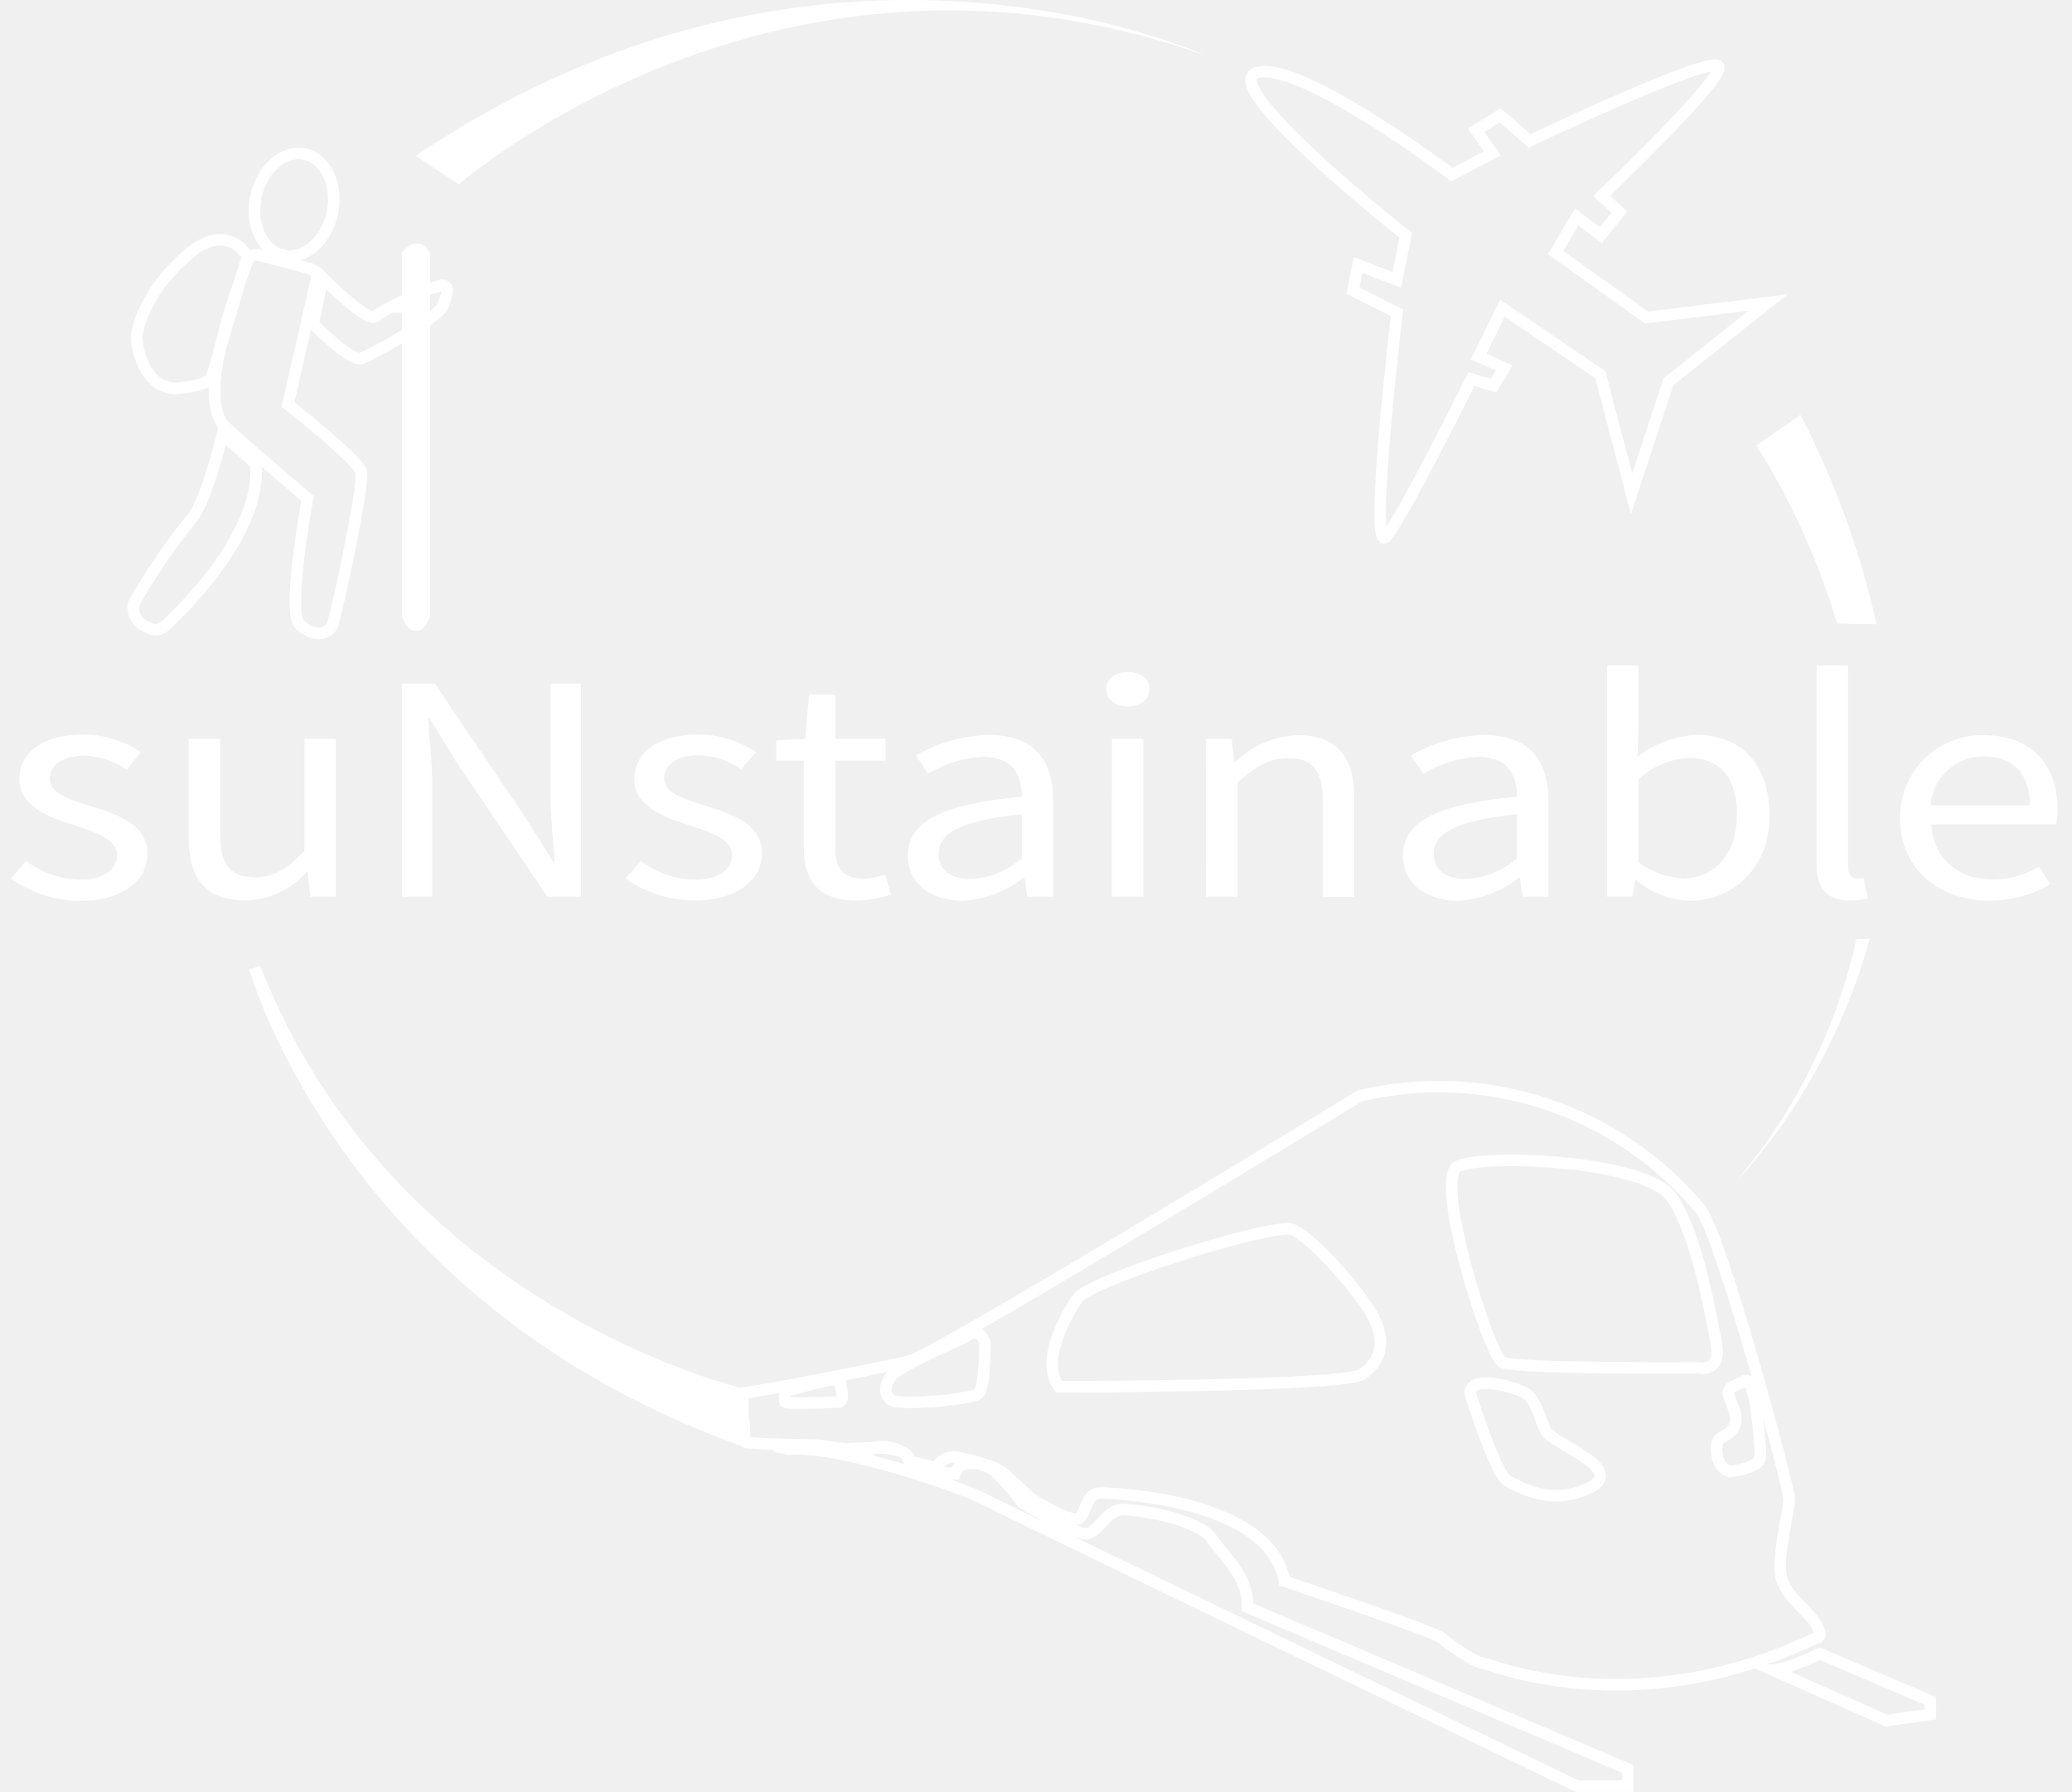
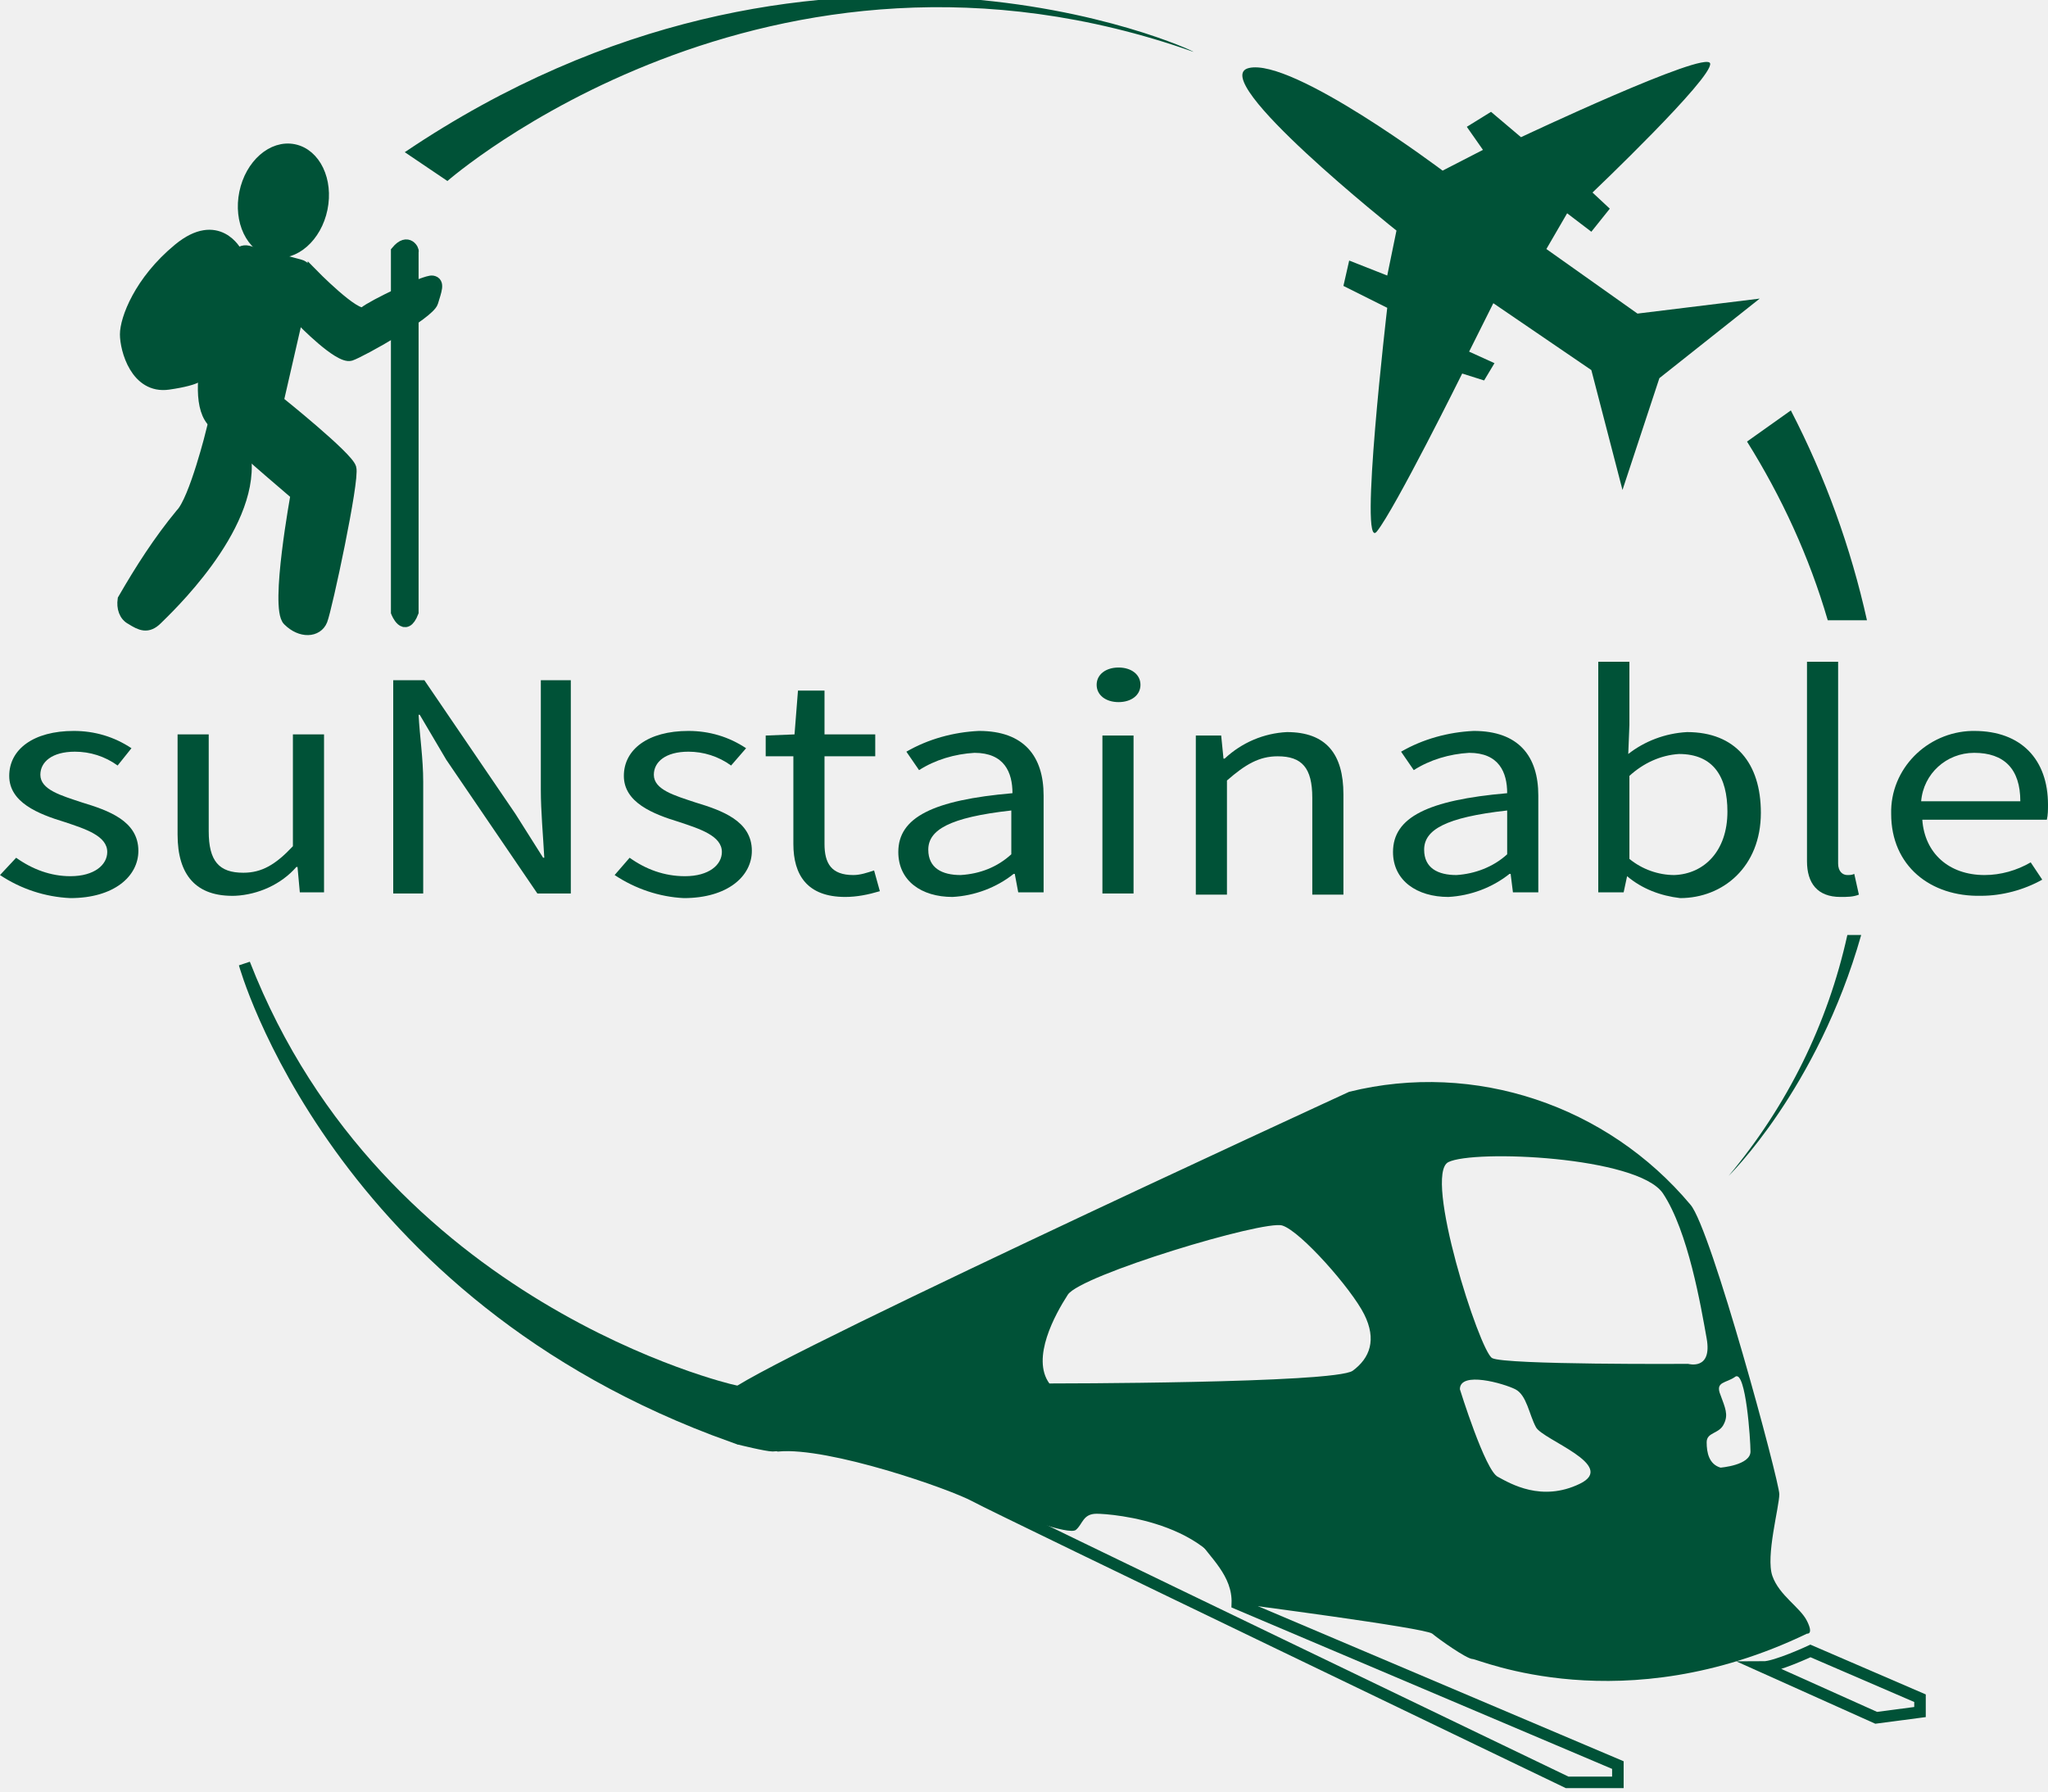
- <svg xmlns="http://www.w3.org/2000/svg" width="179.82" height="155.45" viewBox="0 0 179.82 155.45">
-   <defs>
-     <style>.cls-1,.cls-2,.cls-4{fill:#fff;}.cls-2,.cls-3,.cls-4,.cls-5,.cls-6{stroke:#fff;}.cls-2{stroke-miterlimit:10;}.cls-3,.cls-5,.cls-6{fill:none;}.cls-3,.cls-4{stroke-miterlimit:10;}.cls-5{stroke-miterlimit:10;}.cls-6{stroke-miterlimit:10;}</style>
-   </defs>
-   <g id="Layer_3" data-name="Layer 3">
-     <path class="cls-1" d="M.93,76.24l1.35-1.52A8,8,0,0,0,7,76.34c2.11,0,3.16-1,3.16-2.13,0-1.41-1.9-2-3.68-2.59-2.26-.7-4.8-1.65-4.8-4s2.06-3.88,5.55-3.88a9.07,9.07,0,0,1,5,1.53L11,66.8a6.69,6.69,0,0,0-3.68-1.22c-2,0-3,.92-3,2,0,1.31,1.75,1.8,3.57,2.38,2.33.74,4.91,1.55,4.91,4.15,0,2.22-2.07,4.07-5.87,4.07A10.68,10.68,0,0,1,.93,76.24Z" />
-     <path class="cls-1" d="M16.38,72.79V64.11h2.73v8.38c0,2.55.91,3.64,3,3.64,1.64,0,2.78-.69,4.31-2.3V64.11h2.72v13.7H26.93l-.23-2.15h-.09a7.19,7.19,0,0,1-5.31,2.48C17.91,78.14,16.38,76.28,16.38,72.79Z" />
-     <path class="cls-1" d="M34.88,59.32h2.86L45.6,70.94,48,74.77h.13c-.13-1.87-.35-4-.35-5.88V59.32h2.63V77.81H47.5L39.63,66.17l-2.34-3.81h-.14c.14,1.87.36,3.84.36,5.77v9.68H34.88Z" />
-     <path class="cls-1" d="M54.28,76.24l1.34-1.52a8,8,0,0,0,4.75,1.62c2.12,0,3.17-1,3.17-2.13,0-1.41-1.9-2-3.68-2.59-2.26-.7-4.81-1.65-4.81-4s2.07-3.88,5.56-3.88a9,9,0,0,1,5,1.53l-1.3,1.49a6.68,6.68,0,0,0-3.67-1.22c-2,0-3,.92-3,2,0,1.31,1.75,1.8,3.58,2.38,2.32.74,4.91,1.55,4.91,4.15,0,2.22-2.08,4.07-5.88,4.07A10.67,10.67,0,0,1,54.28,76.24Z" />
-     <path class="cls-1" d="M69.76,73.57V66h-2.4V64.25l2.52-.14.33-3.84h2.27v3.84h4.37V66H72.48v7.61c0,1.68.64,2.65,2.49,2.65a6.27,6.27,0,0,0,1.84-.37l.53,1.75a11.34,11.34,0,0,1-3,.5C70.92,78.14,69.76,76.3,69.76,73.57Z" />
-     <path class="cls-1" d="M78.79,74.25c0-3,3-4.47,9.89-5.11,0-1.76-.7-3.46-3.33-3.46a9.86,9.86,0,0,0-4.8,1.47l-1.06-1.59a13.3,13.3,0,0,1,6.32-1.78c3.93,0,5.59,2.22,5.59,5.63v8.4H89.15l-.23-1.64h-.09a9.37,9.37,0,0,1-5.32,2C80.81,78.14,78.79,76.72,78.79,74.25Zm9.89.22V70.66c-5.4.55-7.22,1.68-7.22,3.43,0,1.55,1.24,2.19,2.82,2.19A7.2,7.2,0,0,0,88.68,74.47Z" />
-     <path class="cls-1" d="M96,59.8c0-.91.82-1.49,1.88-1.49s1.88.58,1.88,1.49-.82,1.5-1.88,1.5S96,60.68,96,59.8Zm.5,4.31h2.72v13.7H96.49Z" />
-     <path class="cls-1" d="M104.64,64.11h2.25l.23,2h.09a8.23,8.23,0,0,1,5.4-2.31c3.39,0,4.92,1.86,4.92,5.35v8.68H114.8V69.43c0-2.55-.91-3.64-3-3.64-1.64,0-2.78.71-4.4,2.1v9.92h-2.72Z" />
-     <path class="cls-1" d="M121.76,74.25c0-3,3-4.47,9.89-5.11,0-1.76-.69-3.46-3.32-3.46a9.86,9.86,0,0,0-4.8,1.47l-1.07-1.59a13.31,13.31,0,0,1,6.33-1.78c3.93,0,5.59,2.22,5.59,5.63v8.4h-2.25l-.23-1.64h-.09a9.4,9.4,0,0,1-5.33,2C123.79,78.14,121.76,76.72,121.76,74.25Zm9.89.22V70.66c-5.39.55-7.22,1.68-7.22,3.43,0,1.55,1.24,2.19,2.82,2.19A7.2,7.2,0,0,0,131.65,74.47Z" />
-     <path class="cls-1" d="M142,76.39h-.09l-.25,1.42h-2.18V57.74h2.72v5.49l-.09,2.45a8.9,8.9,0,0,1,5.06-1.9c4.16,0,6.4,2.74,6.4,7,0,4.68-3.3,7.4-7,7.4A7.85,7.85,0,0,1,142,76.39Zm8.75-5.62c0-3-1.21-5-4.24-5a7,7,0,0,0-4.31,1.86v7.18a6.84,6.84,0,0,0,3.93,1.42C148.77,76.19,150.73,74.15,150.73,70.77Z" />
-     <path class="cls-1" d="M157.65,75.06V57.74h2.73V75.23c0,.7.36,1,.76,1a2.59,2.59,0,0,0,.59-.06l.37,1.77a5.06,5.06,0,0,1-1.57.21C158.49,78.14,157.65,77,157.65,75.06Z" />
-     <path class="cls-1" d="M164.9,71a7.1,7.1,0,0,1,7.24-7.2c4.11,0,6.43,2.5,6.43,6.42a6.2,6.2,0,0,1-.13,1.32H167.6c.19,2.9,2.28,4.78,5.35,4.78a7.9,7.9,0,0,0,4-1.1l1,1.52a10.6,10.6,0,0,1-5.32,1.42C168.32,78.14,164.9,75.48,164.9,71Zm11.26-1.12c0-2.75-1.45-4.24-4-4.24a4.6,4.6,0,0,0-4.62,4.24Z" />
-     <path id="Path_2" data-name="Path 2" class="cls-2" d="M64.47,125v-4S33.87,114,22.12,84C22.12,84,30.07,112.64,64.47,125Z" />
-     <path class="cls-3" d="M157.68,141.06c-.59-1.13-2.37-2.22-3-3.86s.59-6,.59-7.11-5.92-23-7.69-25.14A29.51,29.51,0,0,0,118,95.11s-36.69,22.41-39.06,23-13.61,2.74-14.2,2.74a.55.55,0,0,0-.59.5v0l.3,1.63c.19,0,.09,2.21.29,2.2,0,0,8.29.55,8.88.55s5.33-.55,5.33,1.09l2.36.55,0-.09a1.67,1.67,0,0,1,1.8-.8c1.32.25,3.31.73,4.07,1.44l2.37,2.18s3.55,2.19,4.14,1.64.6-2.18,1.78-2.18,14.79.54,16,7.65c0,0,13,4.37,13.61,4.92s3,2.18,3.55,2.18,13,5.47,29-2.18C157.68,142.12,158.27,142.19,157.68,141.06Z" />
-     <path id="Path_4" data-name="Path 4" class="cls-3" d="M147.3,118.7s2.18.55,1.64-2.18-1.64-9.3-3.83-12.58-16.4-3.82-18.58-2.73,2.73,16.4,3.82,17S147.3,118.7,147.3,118.7Z" />
-     <path id="Path_5" data-name="Path 5" class="cls-3" d="M91.91,120.34s24.73,0,26.3-1.08,2.12-2.74,1-4.93-5.47-7.11-7.11-7.65-17.49,4.37-18.59,6S90.27,118.16,91.91,120.34Z" />
-     <path id="Path_6" data-name="Path 6" class="cls-3" d="M83.84,116s1.1-1.09,1.64.55c0,0,0,3.82-.54,4.37s-7.11,1.09-7.65.55-.55-1.16,0-2S83.84,116,83.84,116Z" />
-     <path id="Path_7" data-name="Path 7" class="cls-3" d="M72.86,121.66s-4.59.23-4.73,0,.14-1.25,0-1,4.78-1.4,4.78-.85S73.36,121.34,72.86,121.66Z" />
-     <path id="Path_8" data-name="Path 8" class="cls-3" d="M127.59,120.89s2.18,7.1,3.28,7.65,3.82,2.18,7.1.55-3.28-3.83-3.82-4.92-.84-2.74-1.78-3.28S127.59,119.25,127.59,120.89Z" />
-     <path id="Path_9" data-name="Path 9" class="cls-3" d="M150.13,127.7s2.65-.25,2.65-1.34-.47-7.09-1.33-6.55-1.78.43-1.32,1.58.72,1.69.32,2.51-1.44.66-1.47,1.56S149.12,127.39,150.13,127.7Z" />
-     <path id="Path_10" data-name="Path 10" class="cls-3" d="M157.94,143.51s-3,1.43-4.07,1.43l9.84,4.37,3.82-.54V147.6Z" />
-     <path class="cls-3" d="M108.27,139.48c.07-2.74-2.08-4.43-3.14-6s-5.94-2.44-7.58-2.48-2.24,2.13-3.33,2.1-5.4-2.62-5.4-2.62-1.07-1.36-2.13-2.48a3.25,3.25,0,0,0-3.19-.91,1.47,1.47,0,0,0-.64.81,9.49,9.49,0,0,1-2.72-.61c-1.62-.59-1.08-.57-1.61-1.13a3.38,3.38,0,0,0-2.26-.61.87.87,0,0,0-.83.5l-4.36-.63-3.46-.08v.23a4.14,4.14,0,0,1,.79.19c4.49-.38,15.11,3.32,17.14,4.4S136.87,155,136.87,155l4.38,0,0-1.5Z" />
-     <path id="Path_16" data-name="Path 16" class="cls-4" d="M35.38,22.11l0,31.32s.7,1.85,1.43,0V22.11S36.34,21,35.38,22.11Z" />
-     <ellipse id="Ellipse_1" data-name="Ellipse 1" class="cls-5" cx="25.52" cy="17.78" rx="4.49" ry="3.39" transform="translate(2.97 39.19) rotate(-78.38)" />
-     <path id="Path_13" data-name="Path 13" class="cls-3" d="M22.48,22.14a.83.83,0,0,0-1,.49c-1,2.61-4.54,12.06-1.89,14.45,3.08,2.78,7.1,6.17,7.1,6.17S24.89,53.08,26,54.18s2.51,1,2.87,0S31.65,42,31.34,40.93,25,35.1,25,35.1l2.46-10.85a.78.78,0,0,0-.57-.94Z" />
-     <path id="Path_14" data-name="Path 14" class="cls-3" d="M19.31,37.7s-1.47,6.07-2.72,7.35a52.41,52.41,0,0,0-5,7.37,1.72,1.72,0,0,0,.71,1.74c.84.51,1.37.78,2.2,0s8.32-7.83,7.69-13.92Z" />
-     <path id="Path_15" data-name="Path 15" class="cls-3" d="M21.47,22.27s-1.62-3.09-5-.31-4.61,6.11-4.6,7.37.93,4.66,3.71,4.35,2.78-.92,2.78-.92Z" />
-     <path id="Path_17" data-name="Path 17" class="cls-3" d="M27.18,28.11s3.24,3.28,4.16,3,6.79-3.64,7.1-4.56.62-1.71,0-1.79-5.25,2.1-5.86,2.71S28,24.12,28,24.12Z" />
-     <path id="Path_20" data-name="Path 20" class="cls-3" d="M35.45,26.62l0,0-.06,0,.28-.11.08-.05s0,0,0,0l-.32.17" />
-     <path id="Path_30" data-name="Path 30" class="cls-1" d="M36.08,13.53,39.82,16S67.48-8.34,104.54,4.79C104.54,4.79,71.6-10.49,36.08,13.53Z" />
-     <path id="Path_1" data-name="Path 1" class="cls-6" d="M144.79,33.13l8.66-6.88-10.54,1.31L135,21.91l1.84-3.08,2.09,1.58,1.61-2L139,17S149.51,7,149.16,5.79s-16.41,6.44-16.41,6.44L130.19,10l-2.08,1.31,1.4,2L126,15.15s-13-9.82-16.85-8.87S122,20.42,122,20.42l-.78,3.87L117.87,23l-.46,2.22,3.83,1.93s-2.54,21.37-.93,19.4,7.39-13.66,7.39-13.66l1.92.58.92-1.54-2.21-1,2.06-4.19,8.49,5.77,2.72,10.35Z" />
-     <path class="cls-1" d="M162.86,54.18A74.76,74.76,0,0,0,156.25,36l-3.81,2.66a63.48,63.48,0,0,1,7,15.45C160.6,54.14,161.73,54.17,162.86,54.18Z" />
-     <path class="cls-1" d="M161.11,81.49a48.74,48.74,0,0,1-10.32,20.87s7.72-7.49,11.48-20.87Z" />
+ <svg xmlns="http://www.w3.org/2000/svg" version="1.1" id="Layer_1" x="0px" y="0px" viewBox="0 0 177.6 155.4" style="enable-background:new 0 0 177.6 155.4;" xml:space="preserve">
+   <style type="text/css">
+ 	.st0{fill:#005237;}
+ 	.st1{fill:#005237;stroke:#005237;stroke-miterlimit:10;}
+ 	.st2{fill:none;stroke:#005237;stroke-miterlimit:10;}
+ </style>
+   <g id="Layer_2_00000097479160766722966960000004089678121155129990_">
+     <g id="Layer_3">
+       <path class="st0" d="M0,75.9l1.4-1.5c1.4,1,3,1.6,4.7,1.6c2.1,0,3.2-1,3.2-2.1c0-1.4-1.9-2-3.7-2.6c-2.3-0.7-4.8-1.7-4.8-4    s2.1-3.9,5.6-3.9c1.8,0,3.5,0.5,5,1.5l-1.2,1.5c-1.1-0.8-2.4-1.2-3.7-1.2c-2,0-3,0.9-3,2c0,1.3,1.8,1.8,3.6,2.4    c2.3,0.7,4.9,1.6,4.9,4.2c0,2.2-2.1,4.1-5.9,4.1C3.9,77.8,1.8,77.1,0,75.9z" />
+       <path class="st0" d="M15.4,72.4v-8.7h2.7v8.4c0,2.6,0.9,3.6,3,3.6c1.6,0,2.8-0.7,4.3-2.3v-9.7h2.7v13.7H26l-0.2-2.2h-0.1    c-1.3,1.5-3.3,2.4-5.3,2.5C17,77.8,15.4,75.9,15.4,72.4z" />
+       <path class="st0" d="M33.9,59h2.9l7.9,11.6l2.4,3.8h0.1c-0.1-1.9-0.3-4-0.3-5.9V59h2.6v18.5h-2.9l-7.9-11.6L36.4,62h-0.1    c0.1,1.9,0.4,3.8,0.4,5.8v9.7h-2.6V59z" />
+       <path class="st0" d="M53.3,75.9l1.3-1.5c1.4,1,3,1.6,4.8,1.6c2.1,0,3.2-1,3.2-2.1c0-1.4-1.9-2-3.7-2.6c-2.3-0.7-4.8-1.7-4.8-4    s2.1-3.9,5.6-3.9c1.8,0,3.5,0.5,5,1.5l-1.3,1.5c-1.1-0.8-2.4-1.2-3.7-1.2c-2,0-3,0.9-3,2c0,1.3,1.8,1.8,3.6,2.4    c2.3,0.7,4.9,1.6,4.9,4.2c0,2.2-2.1,4.1-5.9,4.1C57.2,77.8,55.1,77.1,53.3,75.9z" />
+       <path class="st0" d="M68.8,73.2v-7.6h-2.4v-1.8l2.5-0.1l0.3-3.8h2.3v3.8h4.4v1.9h-4.4v7.6c0,1.7,0.6,2.7,2.5,2.7    c0.6,0,1.2-0.2,1.8-0.4l0.5,1.8c-1,0.3-2,0.5-3,0.5C70,77.8,68.8,75.9,68.8,73.2z" />
+       <path class="st0" d="M77.9,73.9c0-3,3-4.5,9.9-5.1c0-1.8-0.7-3.5-3.3-3.5c-1.7,0.1-3.4,0.6-4.8,1.5l-1.1-1.6    c1.9-1.1,4.1-1.7,6.3-1.8c3.9,0,5.6,2.2,5.6,5.6v8.4h-2.2L88,75.8h-0.1c-1.5,1.2-3.4,1.9-5.3,2C79.9,77.8,77.9,76.4,77.9,73.9z     M87.7,74.1v-3.8c-5.4,0.6-7.2,1.7-7.2,3.4c0,1.6,1.2,2.2,2.8,2.2C85,75.8,86.5,75.2,87.7,74.1z" />
+       <path class="st0" d="M95.1,59.4c0-0.9,0.8-1.5,1.9-1.5s1.9,0.6,1.9,1.5s-0.8,1.5-1.9,1.5S95.1,60.3,95.1,59.4z M95.6,63.8h2.7    v13.7h-2.7L95.6,63.8z" />
+       <path class="st0" d="M103.7,63.8h2.2l0.2,2h0.1c1.5-1.4,3.4-2.2,5.4-2.3c3.4,0,4.9,1.9,4.9,5.4v8.7h-2.7v-8.4c0-2.6-0.9-3.6-3-3.6    c-1.6,0-2.8,0.7-4.4,2.1v9.9h-2.7L103.7,63.8z" />
+       <path class="st0" d="M120.8,73.9c0-3,3-4.5,9.9-5.1c0-1.8-0.7-3.5-3.3-3.5c-1.7,0.1-3.4,0.6-4.8,1.5l-1.1-1.6    c1.9-1.1,4.1-1.7,6.3-1.8c3.9,0,5.6,2.2,5.6,5.6v8.4h-2.2l-0.2-1.6h-0.1c-1.5,1.2-3.4,1.9-5.3,2C122.9,77.8,120.8,76.4,120.8,73.9    z M130.7,74.1v-3.8c-5.4,0.6-7.2,1.7-7.2,3.4c0,1.6,1.2,2.2,2.8,2.2C127.9,75.8,129.5,75.2,130.7,74.1L130.7,74.1z" />
+       <path class="st0" d="M141.1,76L141.1,76l-0.3,1.4h-2.2V57.4h2.7v5.5l-0.1,2.5c1.4-1.1,3.2-1.8,5.1-1.9c4.2,0,6.4,2.7,6.4,7    c0,4.7-3.3,7.4-7,7.4C144,77.7,142.4,77.1,141.1,76z M149.8,70.4c0-3-1.2-5-4.2-5c-1.6,0.1-3.1,0.8-4.3,1.9v7.2    c1.1,0.9,2.5,1.4,3.9,1.4C147.8,75.8,149.8,73.8,149.8,70.4L149.8,70.4z" />
+       <path class="st0" d="M156.7,74.7V57.4h2.7v17.5c0,0.7,0.4,1,0.8,1c0.2,0,0.4,0,0.6-0.1l0.4,1.8c-0.5,0.2-1,0.2-1.6,0.2    C157.6,77.8,156.7,76.6,156.7,74.7z" />
+       <path class="st0" d="M164,70.6c-0.1-3.9,3.1-7.1,7-7.2c0.1,0,0.2,0,0.2,0c4.1,0,6.4,2.5,6.4,6.4c0,0.4,0,0.9-0.1,1.3h-10.8    c0.2,2.9,2.3,4.8,5.4,4.8c1.4,0,2.8-0.4,4-1.1l1,1.5c-1.6,0.9-3.5,1.4-5.3,1.4C167.4,77.8,164,75.1,164,70.6z M175.2,69.5    c0-2.8-1.4-4.2-4-4.2c-2.4,0-4.4,1.8-4.6,4.2H175.2z" />
+       <path id="Path_2" class="st1" d="M63.5,124.6v-4c0,0-30.6-7-42.3-37C21.2,83.6,29.1,112.3,63.5,124.6z" />
+       <path id="Path_7_00000044872918499792102240000007440977657005544629_" class="st2" d="M67.2,121.3" />
+       <path class="st0" d="M82,128.7c1.3,0.2,2.2,0.9,3.2,1.1l2.6,1.5c0,0,4.9,1.9,5.5,1.4c0.6-0.5,0.6-1.4,1.8-1.4s11.1,0.7,12.3,7.8    c0,0,16.2,2.1,16.8,2.6s3,2.2,3.5,2.2s13,5.5,29-2.2c0,0,0.6,0.1,0-1.1s-2.4-2.2-3-3.9s0.6-6,0.6-7.1c0-1.1-5.9-23-7.7-25.1    c-7.2-8.6-18.7-12.5-29.6-9.8c0,0-56.3,25.9-53.8,26.2 M62.9,120.5c-0.3,0,0.4,0.2,0.4,0.5l0.3,1.6c0.2,0,0.2,2.7,0.4,2.7    c0,0,2.4,0.6,3,0.6c0.6,0,8.5-0.9,8.5,0.8l6.1,1.5 M117.3,118.9C115.7,120,91,120,91,120c-1.6-2.2,0.5-6,1.6-7.7s17-6.5,18.6-6    c1.6,0.5,6,5.5,7.1,7.7S118.8,117.8,117.3,118.9z M137,128.7c-3.3,1.6-6,0-7.1-0.6c-1.1-0.5-3.3-7.6-3.3-7.6c0-1.6,3.8-0.5,4.8,0    s1.2,2.2,1.8,3.3C133.8,124.9,140.3,127.1,137,128.7z M146.4,118.3c0,0-15.9,0.1-17-0.5c-1.1-0.6-6-15.9-3.8-17    c2.2-1.1,16.4-0.5,18.6,2.7c2.2,3.3,3.3,9.8,3.8,12.6C148.5,118.9,146.4,118.3,146.4,118.3z M149.2,127.3c-1-0.3-1.2-1.3-1.2-2.2    c0-0.9,1.1-0.7,1.5-1.6c0.4-0.8,0.1-1.4-0.3-2.5c-0.5-1.2,0.5-1,1.3-1.6c0.9-0.5,1.3,5.5,1.3,6.5    C151.8,127.1,149.2,127.3,149.2,127.3z" />
+       <path id="Path_10" class="st2" d="M157,143.2c0,0-3,1.4-4.1,1.4l9.8,4.4l3.8-0.5v-1.2L157,143.2z" />
+       <path class="st2" d="M82.6,126.7c-0.3,0.2-0.5,0.5-0.6,0.8c-0.9-0.1-1.8-0.3-2.7-0.6c-1.6-0.6-0.3,0.2-0.8-0.3    c-0.7-0.5-1.3,0.2-3.1-1.4c-0.4,0-0.7,0.2-0.8,0.5l-4.4-0.6l-3.5-0.1v0.2c0.3,0,0.5,0.1,0.8,0.2c4.5-0.4,15.1,3.3,17.1,4.4    s51.3,24.8,51.3,24.8h4.4v-1.5l-33-14c0.1-2.7-2.1-4.4-3.1-6s-5.9-2.4-7.6-2.5s-4.4,0.6-5.5,0.6s-3.2-1.1-3.2-1.1" />
+       <path id="Path_16" class="st1" d="M34.4,21.8v31.3c0,0,0.7,1.8,1.4,0V21.8C35.9,21.8,35.4,20.6,34.4,21.8z" />
+       <ellipse id="Ellipse_1" transform="matrix(0.2014 -0.9795 0.9795 0.2014 2.5789 38.0027)" class="st1" cx="24.6" cy="17.4" rx="4.5" ry="3.4" />
+       <path id="Path_13" class="st1" d="M21.5,21.8c-0.4-0.1-0.8,0.1-1,0.5c-1,2.6-4.5,12.1-1.9,14.4c3.1,2.8,7.1,6.2,7.1,6.2    s-1.8,9.8-0.7,10.9s2.5,1,2.9,0s2.8-12.2,2.5-13.2s-6.3-5.8-6.3-5.8l2.5-10.9c0.1-0.4-0.2-0.8-0.6-0.9L21.5,21.8z" />
+       <path id="Path_14" class="st1" d="M18.4,37.3c0,0-1.5,6.1-2.7,7.3c-1.9,2.3-3.5,4.8-5,7.4c-0.1,0.7,0.1,1.4,0.7,1.7    c0.8,0.5,1.4,0.8,2.2,0s8.3-7.8,7.7-13.9L18.4,37.3z" />
+       <path id="Path_15" class="st1" d="M20.5,21.9c0,0-1.6-3.1-5-0.3s-4.6,6.1-4.6,7.4s0.9,4.7,3.7,4.3s2.8-0.9,2.8-0.9L20.5,21.9z" />
+       <path id="Path_17" class="st1" d="M26.2,27.8c0,0,3.2,3.3,4.2,3c0.9-0.3,6.8-3.6,7.1-4.6s0.6-1.7,0-1.8s-5.2,2.1-5.9,2.7    s-4.6-3.4-4.6-3.4L26.2,27.8z" />
+       <path id="Path_30" class="st0" d="M35.1,13.2l3.7,2.5c0,0,27.7-24.3,64.7-11.2C103.6,4.4,70.7-10.8,35.1,13.2z" />
+       <path id="Path_1" class="st0" d="M143.9,32.8l8.7-6.9L142,27.2l-7.9-5.6l1.8-3.1l2.1,1.6l1.6-2l-1.5-1.4c0,0,10.5-10,10.2-11.2    s-16.4,6.4-16.4,6.4l-2.6-2.2l-2.1,1.3l1.4,2l-3.5,1.8c0,0-13-9.8-16.8-8.9s12.8,14.1,12.8,14.1l-0.8,3.9l-3.3-1.3l-0.5,2.2    l3.8,1.9c0,0-2.5,21.4-0.9,19.4s7.4-13.7,7.4-13.7l1.9,0.6l0.9-1.5l-2.2-1l2.1-4.2l8.5,5.8l2.7,10.4L143.9,32.8z" />
+       <path class="st0" d="M161.9,53.8c-1.4-6.3-3.6-12.4-6.6-18.2l-3.8,2.7c3,4.8,5.4,10,7,15.5C159.7,53.8,160.8,53.8,161.9,53.8z" />
+       <path class="st0" d="M160.2,81.1c-1.7,7.7-5.2,14.8-10.3,20.9c0,0,7.7-7.5,11.5-20.9H160.2z" />
+     </g>
  </g>
</svg>
